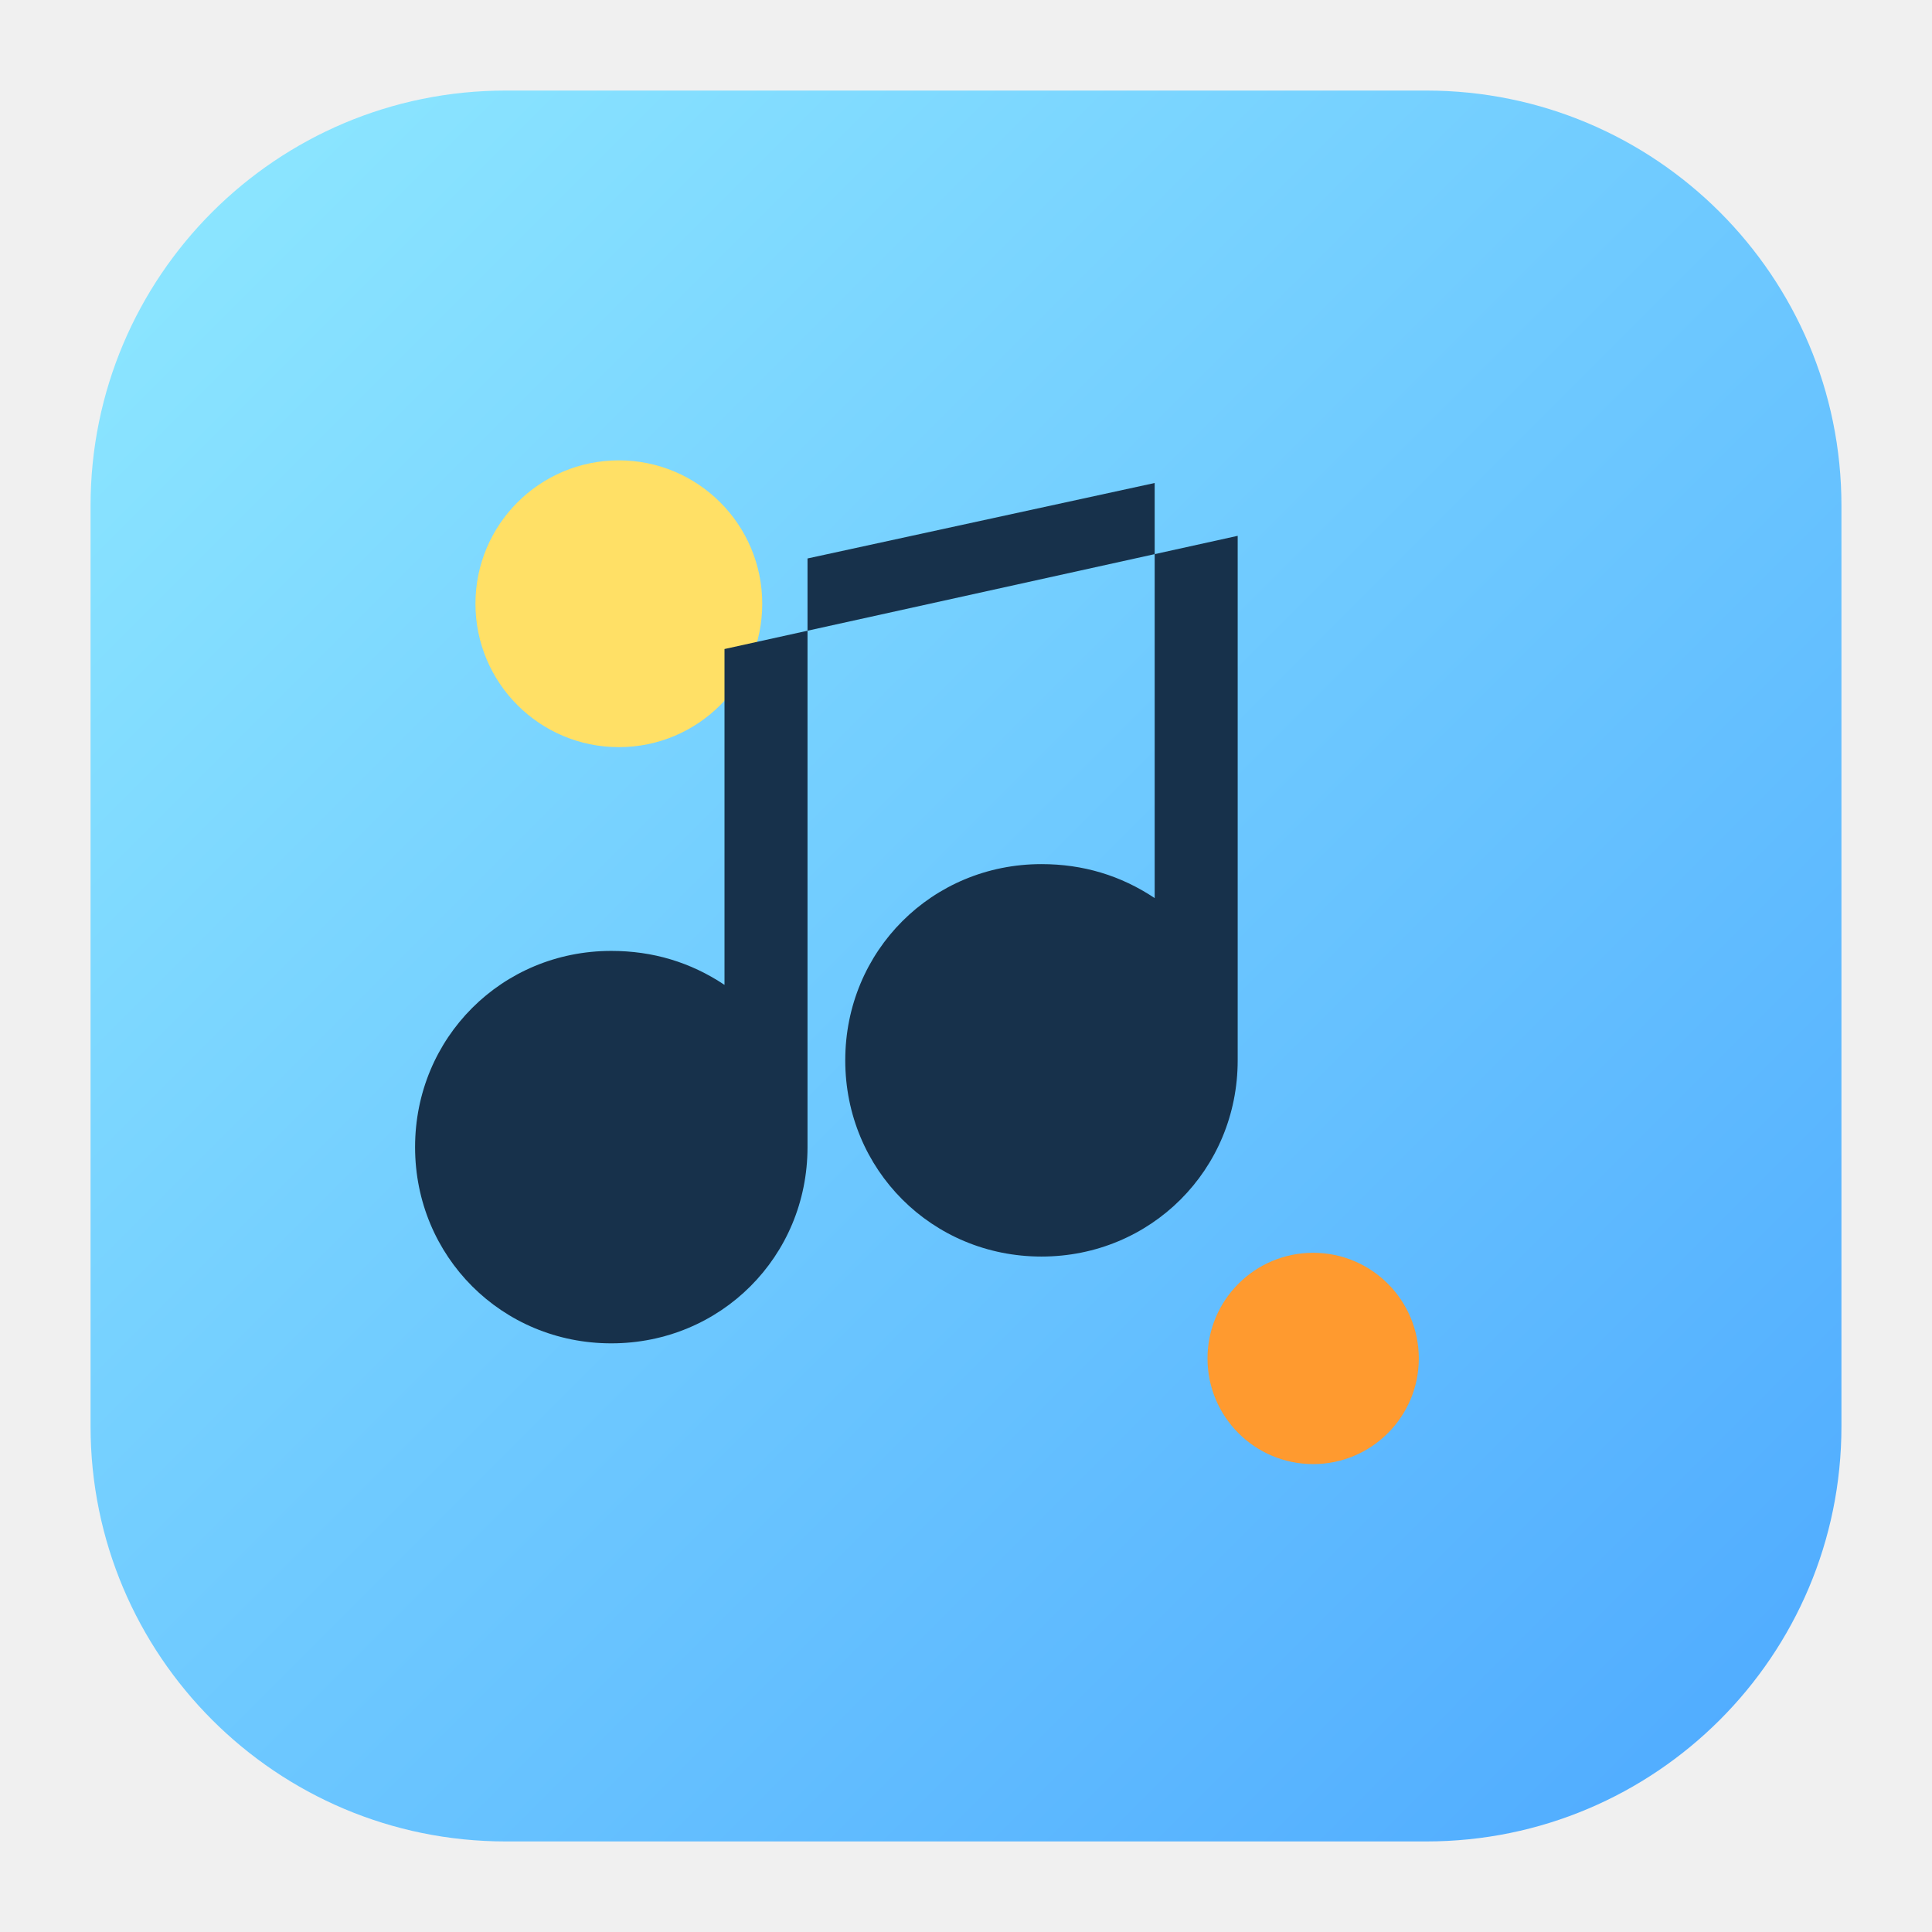
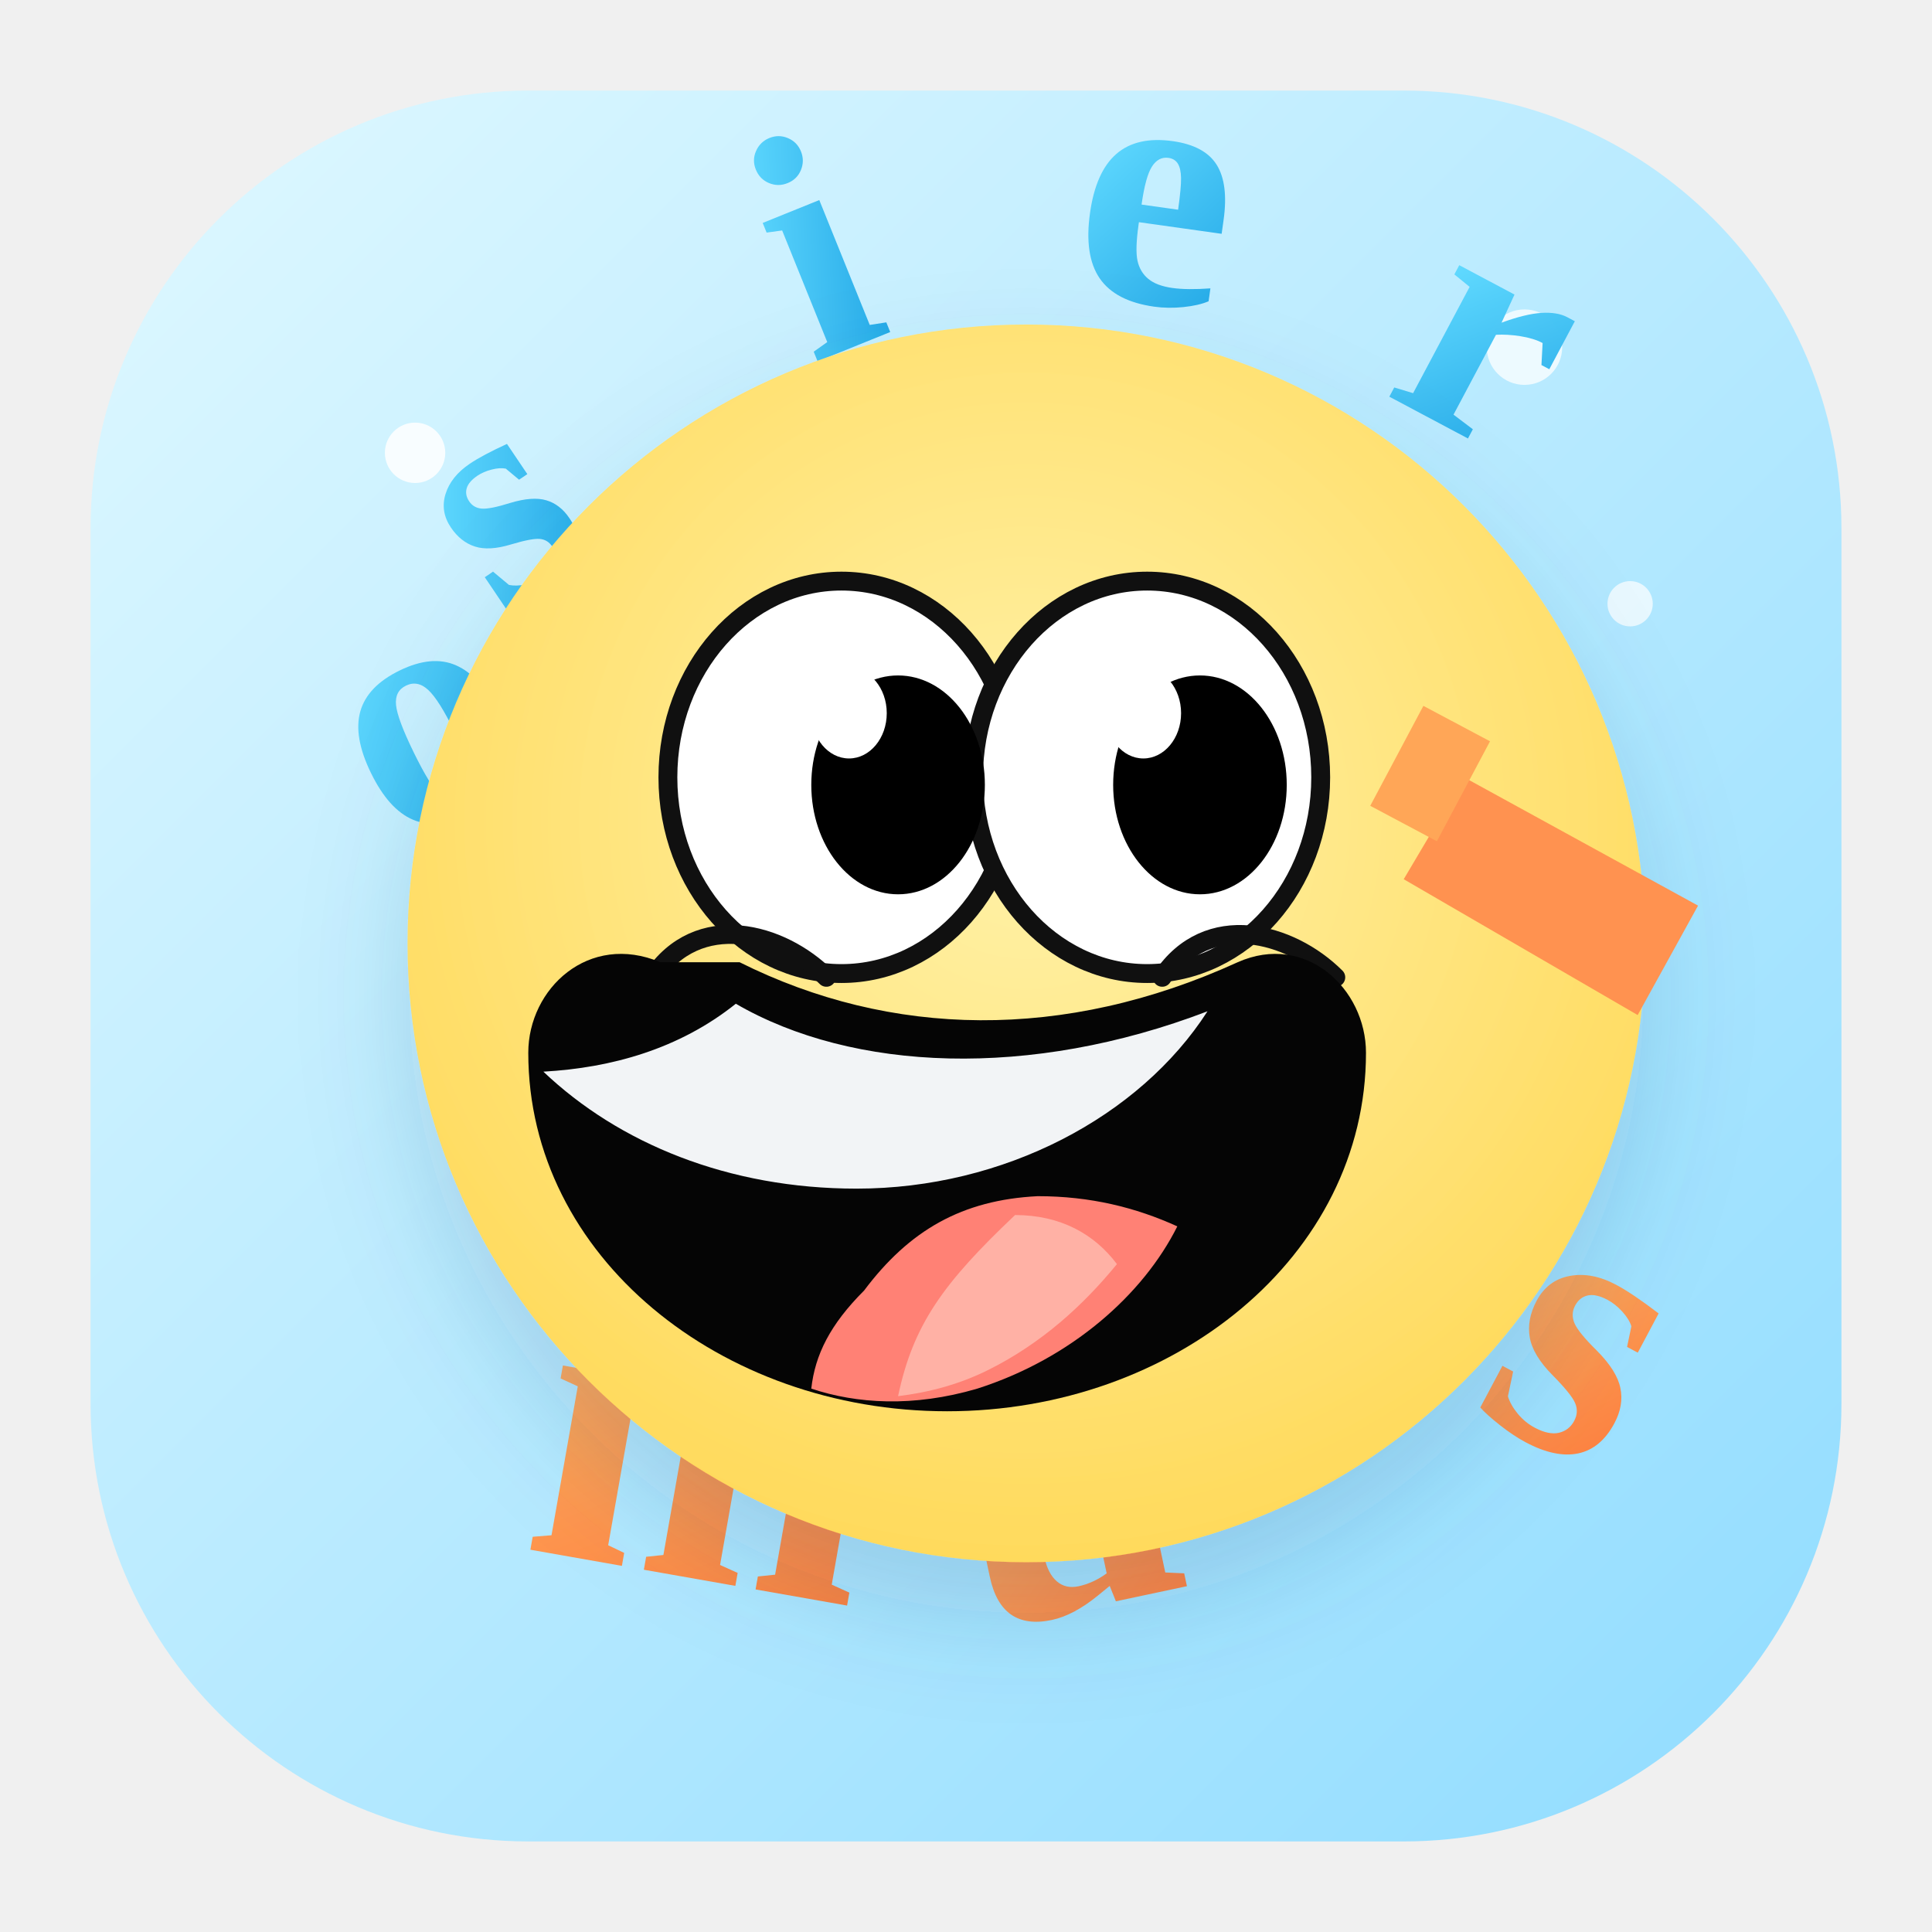
<svg xmlns="http://www.w3.org/2000/svg" viewBox="0 0 512 512">
  <defs>
-     <linearGradient id="g" x1="0" y1="0" x2="1" y2="1">
-       <stop offset="0%" stop-color="#8fe9ff" />
-       <stop offset="100%" stop-color="#4da9ff" />
+     <linearGradient id="bg" x1="0" y1="0" x2="1" y2="1">
+       <stop offset="0%" stop-color="#dff8ff" />
+       <stop offset="100%" stop-color="#90dcff" />
    </linearGradient>
+     <radialGradient id="sun" cx="50%" cy="40%" r="70%">
+       <stop offset="0%" stop-color="#fff2a9" />
+       <stop offset="100%" stop-color="#ffd64f" />
+     </radialGradient>
+     <linearGradient id="orange" x1="0" y1="0" x2="1" y2="1">
+       <stop offset="0%" stop-color="#ffa657" />
+       <stop offset="100%" stop-color="#ff7f3b" />
+     </linearGradient>
+     <linearGradient id="blue" x1="0" y1="0" x2="1" y2="1">
+       <stop offset="0%" stop-color="#5fd9ff" />
+       <stop offset="100%" stop-color="#22a9e8" />
+     </linearGradient>
+     <filter id="shadow" x="-20%" y="-20%" width="140%" height="140%">
+       <feDropShadow dx="0" dy="14" stdDeviation="14" flood-color="#2b5f8f" flood-opacity="0.18" />
+     </filter>
  </defs>
-   <rect x="24" y="24" width="464" height="464" rx="110" fill="url(#g)" />
-   <circle cx="164" cy="160" r="38" fill="#ffe066" />
-   <circle cx="348" cy="360" r="28" fill="#ff9a2f" />
-   <path d="M214 128v176c0 29-23 52-52 52s-52-23-52-52 23-52 52-52c11 0 21 3 30 9V172l136-30v139c0 29-23 52-52 52s-52-23-52-52 23-52 52-52c11 0 21 3 30 9V128l-92 20v-20z" fill="#17314b" />
+   <rect x="24" y="24" width="464" height="464" rx="116" fill="url(#bg)" />
+   <circle cx="110" cy="120" r="8" fill="#ffffff" opacity="0.85" />
+   <circle cx="404" cy="92" r="10" fill="#ffffff" opacity="0.75" />
+   <circle cx="432" cy="160" r="6" fill="#ffffff" opacity="0.7" />
+   <g opacity="0.98" font-family="Baloo 2, Nunito, sans-serif" font-weight="800" text-anchor="middle">
+     <text x="124" y="215" font-size="88" fill="url(#blue)" transform="rotate(-26 124 215)">o</text>
+     <text x="146" y="155" font-size="82" fill="url(#blue)" transform="rotate(-34 146 155)">s</text>
+     <text x="226" y="92" font-size="86" fill="url(#blue)" transform="rotate(-22 226 92)">i</text>
+     <text x="303" y="80" font-size="92" fill="url(#blue)" transform="rotate(8 303 80)">e</text>
+     <text x="383" y="113" font-size="86" fill="url(#blue)" transform="rotate(28 383 113)">r</text>
+     <text x="406" y="382" font-size="100" fill="url(#orange)" transform="rotate(28 406 382)">s</text>
+     <text x="288" y="426" font-size="108" fill="url(#orange)" transform="rotate(-12 288 426)">u</text>
+     <text x="182" y="418" font-size="108" fill="url(#orange)" transform="rotate(10 182 418)">m</text>
+   </g>
+   <g filter="url(#shadow)">
+     <circle cx="272" cy="250" r="164" fill="url(#sun)" />
+   </g>
+   <g stroke="#101010" stroke-width="5" stroke-linecap="round" stroke-linejoin="round">
+     <ellipse cx="223" cy="206" rx="46" ry="52" fill="#ffffff" />
+     <ellipse cx="304" cy="206" rx="46" ry="52" fill="#ffffff" />
+     <ellipse cx="238" cy="208" rx="23" ry="29" fill="#000000" stroke="none" />
+     <ellipse cx="318" cy="208" rx="23" ry="29" fill="#000000" stroke="none" />
+     <ellipse cx="225" cy="189" rx="10" ry="12" fill="#ffffff" stroke="none" />
+     <ellipse cx="303" cy="189" rx="10" ry="12" fill="#ffffff" stroke="none" />
+     <path d="M173 259c12-18 34-12 46 0" fill="none" />
+     <path d="M308 259c12-18 34-12 46 0" fill="none" />
+     <path d="M190 263c32 18 111 18 145 0" fill="none" />
+   </g>
+   <g>
+     <path d="M196 255c40 20 86 21 132 0 18-8 34 7 34 24 0 54-51 95-111 95s-111-41-111-95c0-17 16-32 35-24z" fill="#050505" />
+     <path d="M195 266c31 18 78 20 125 2-18 28-54 47-93 47-34 0-63-12-83-31 18-1 36-6 51-18z" fill="#f2f4f6" />
+     <path d="M229 342c12-16 26-24 46-25 14 0 26 3 37 8-9 18-28 35-53 43-17 5-32 4-44 0 1-9 5-17 14-26z" fill="#ff8175" />
+     <path d="M269 322c12 0 21 5 27 13-9 11-20 21-34 28-8 4-16 6-24 7 4-19 12-30 31-48z" fill="#ffb1a5" />
+   </g>
+   <path d="M388 206l62 34-16 29-62-36z" fill="#ff9250" />
+   <rect x="369" y="190" width="20" height="30" transform="rotate(28 379 205)" fill="#ffa657" />
</svg>
